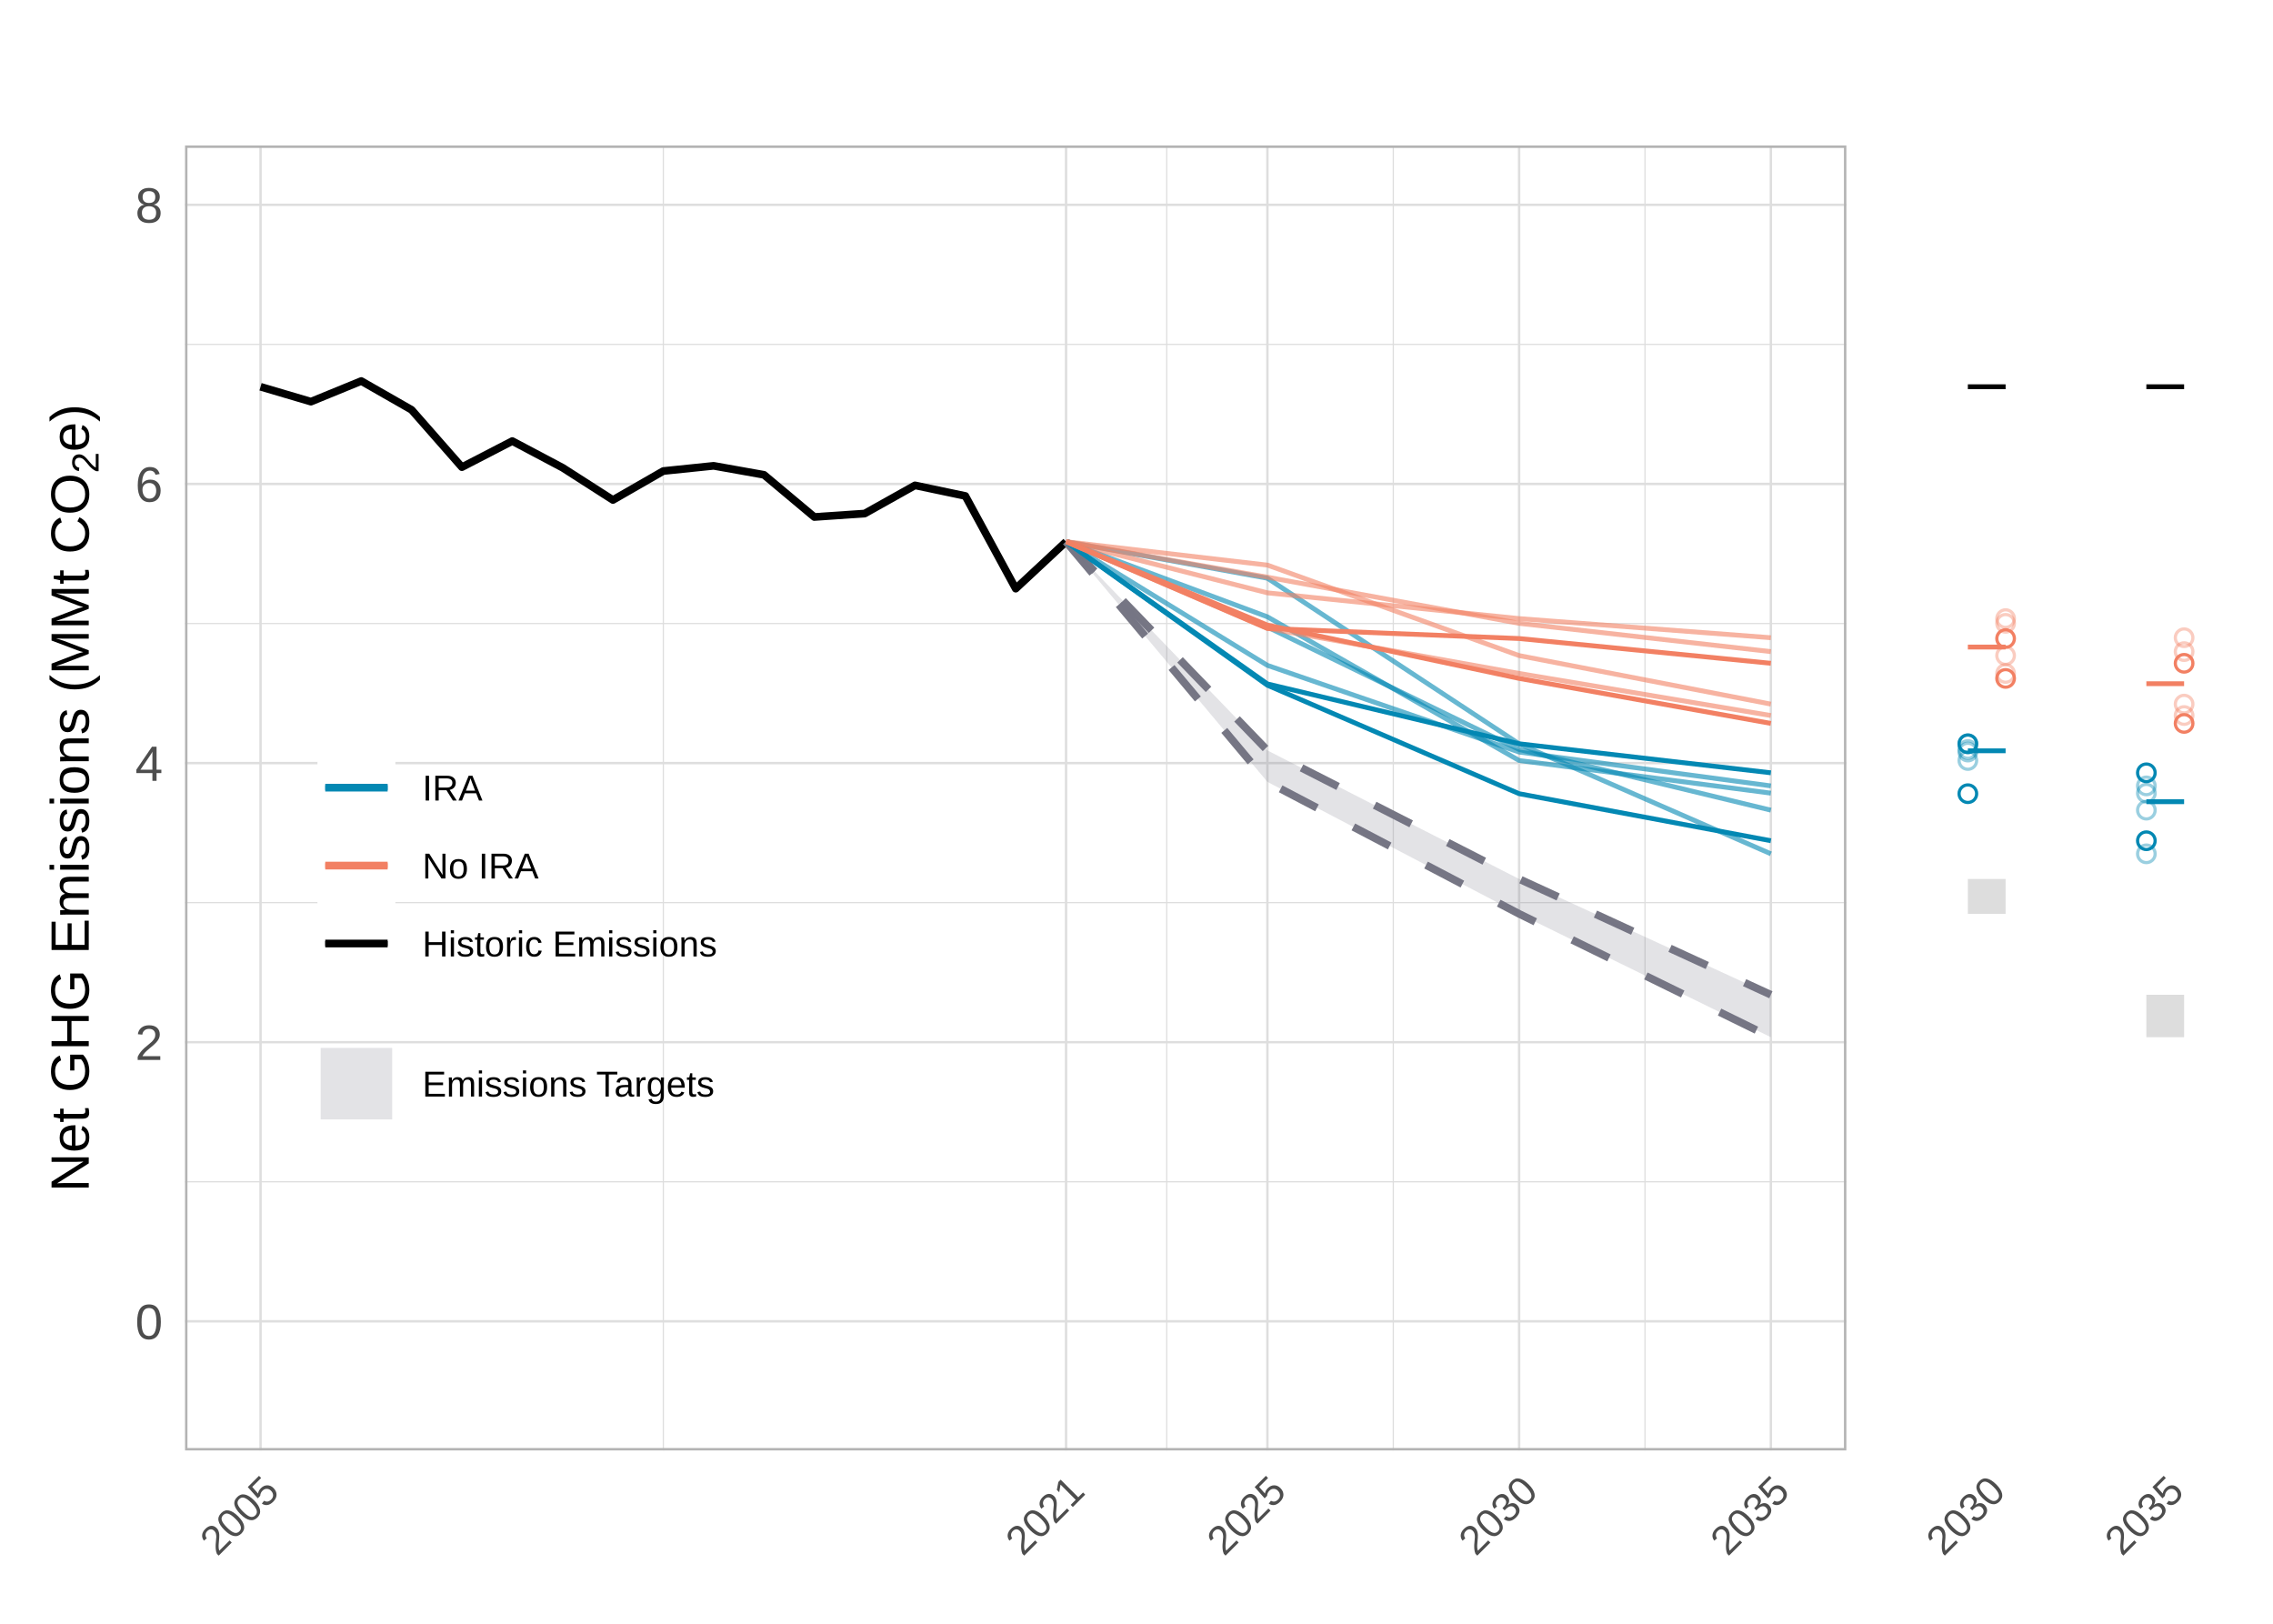
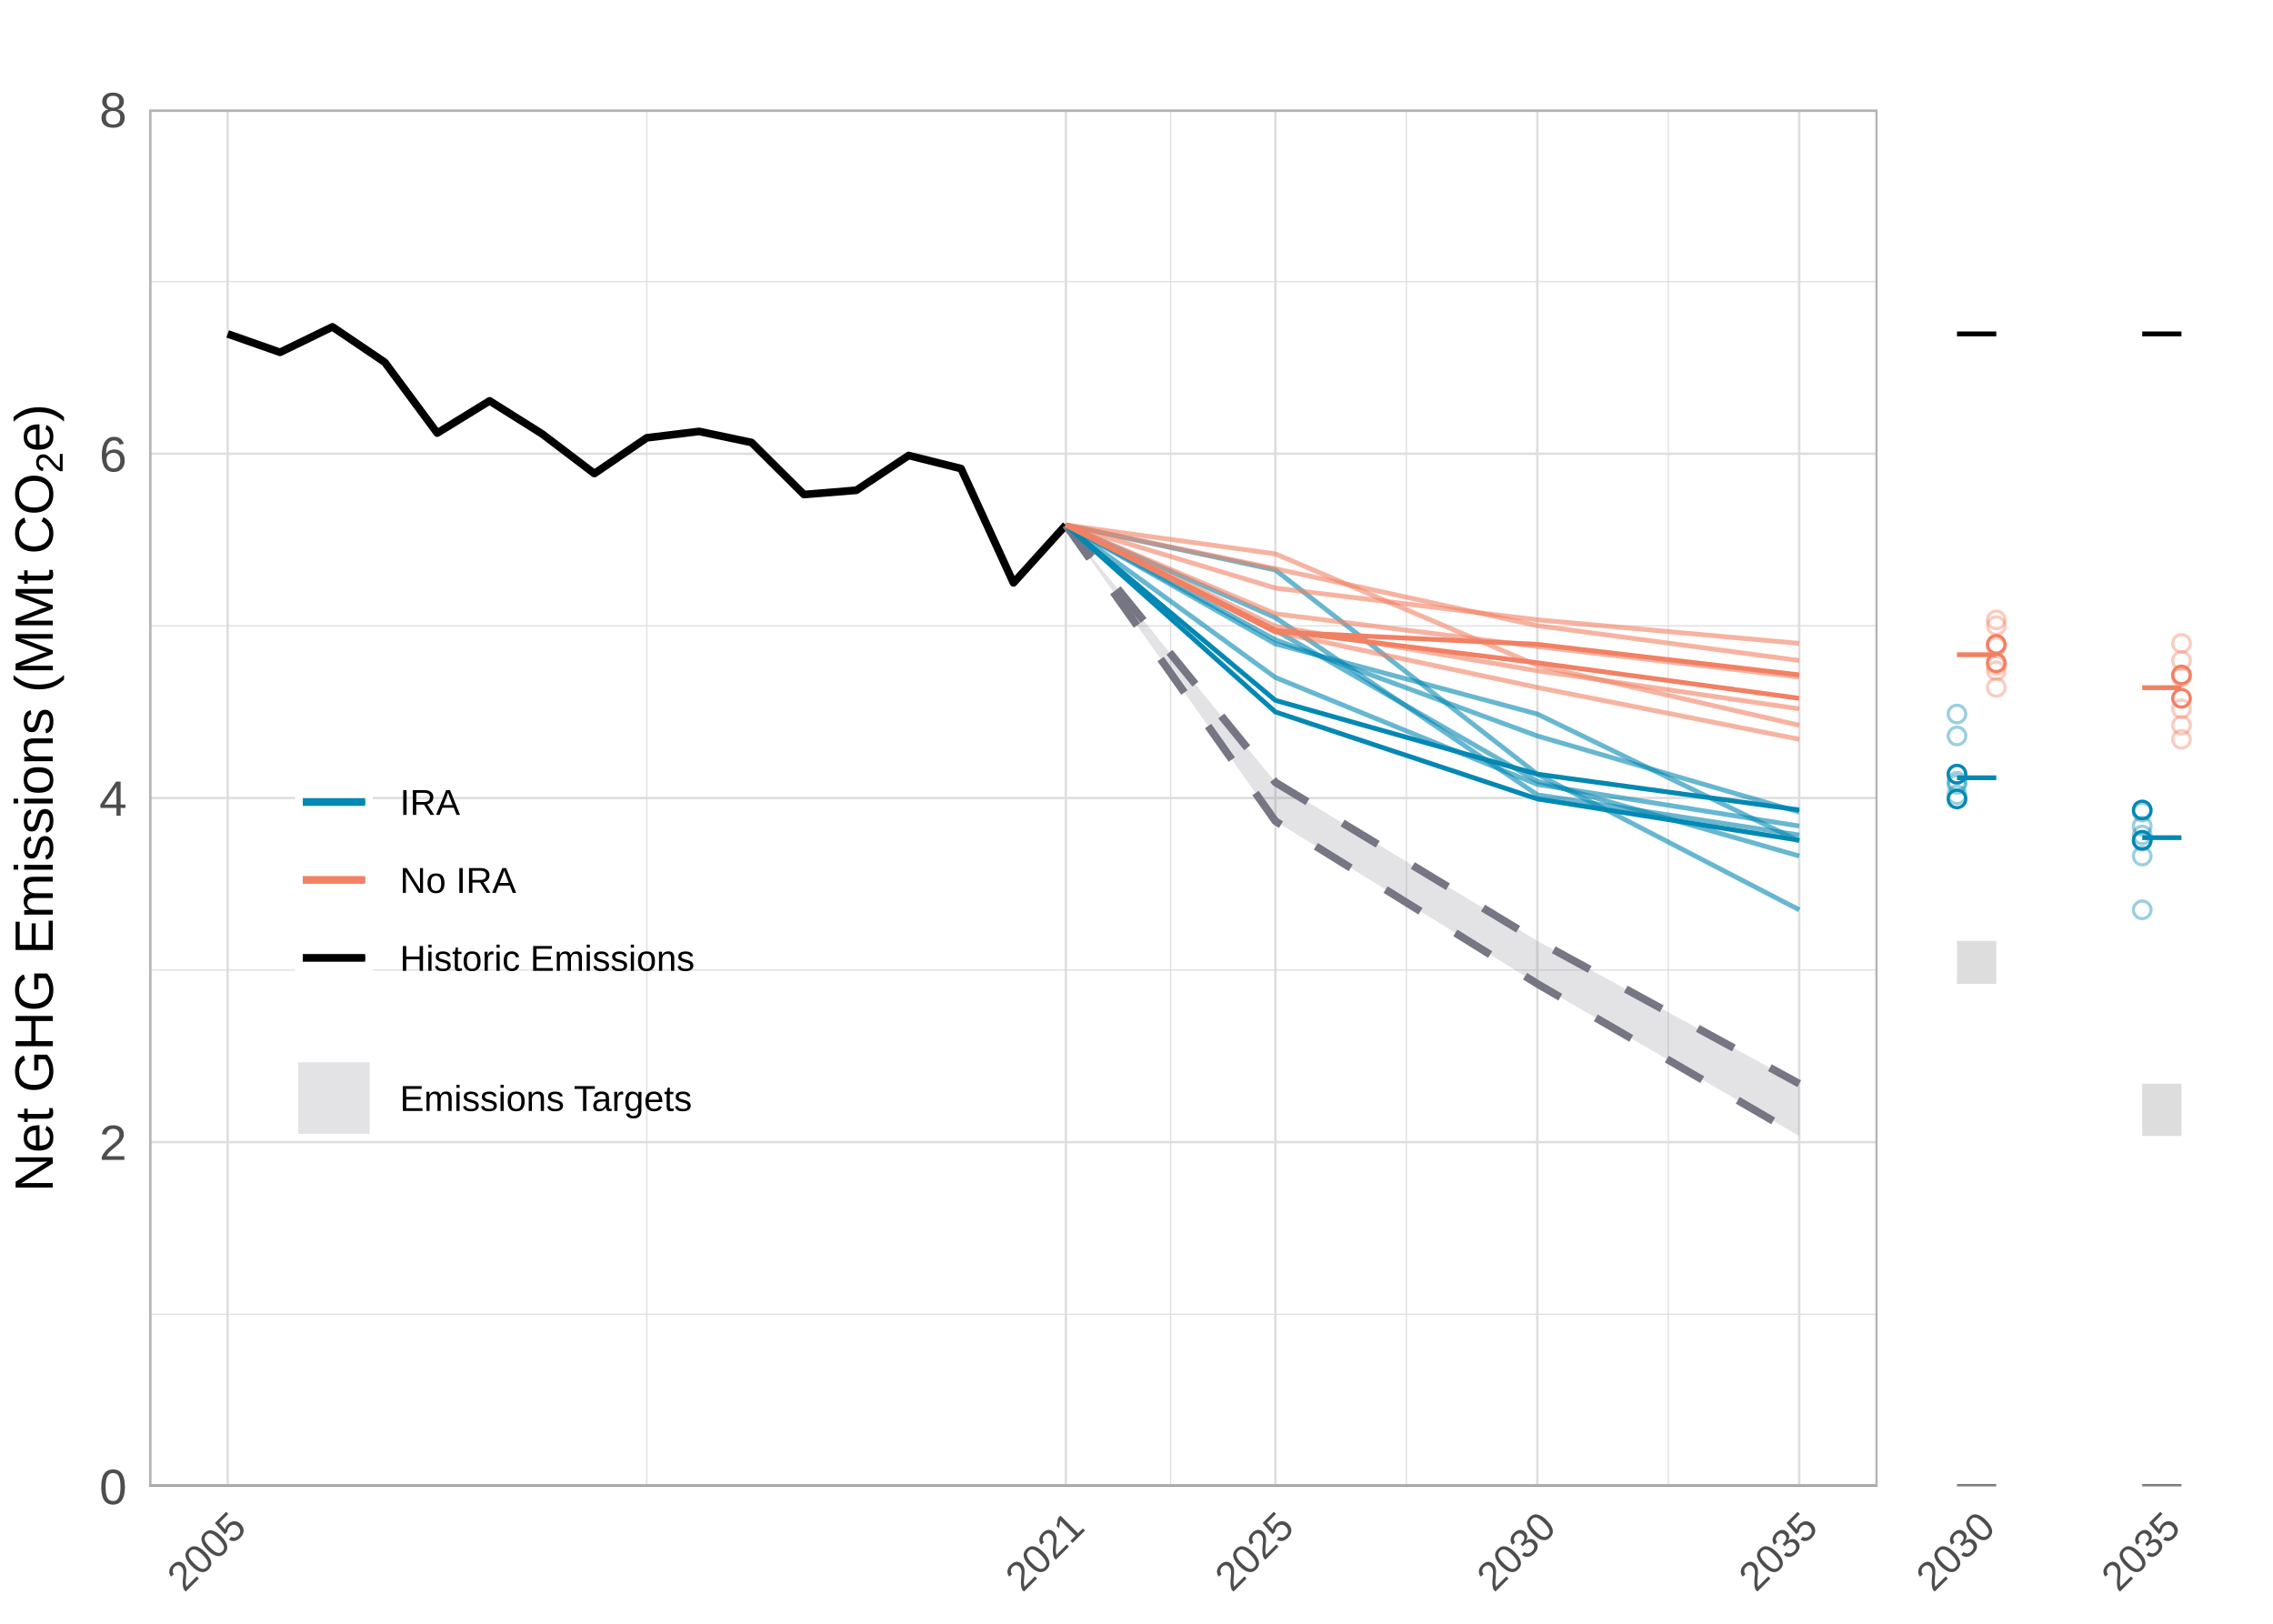
<svg xmlns="http://www.w3.org/2000/svg" class="svglite" width="504.00pt" height="360.00pt" viewBox="0 0 504.00 360.00">
  <defs>
    <style type="text/css">
    .svglite line, .svglite polyline, .svglite polygon, .svglite path, .svglite rect, .svglite circle {
      fill: none;
      stroke: #000000;
      stroke-linecap: round;
      stroke-linejoin: round;
      stroke-miterlimit: 10.00;
    }
    .svglite text {
      white-space: pre;
    }
  </style>
  </defs>
  <rect width="100%" height="100%" style="stroke: none; fill: #FFFFFF;" />
  <defs>
    <clipPath id="cpMC4wMHw1MDQuMDB8MC4wMHwzNjAuMDA=">
      <rect x="0.00" y="0.00" width="504.00" height="360.00" />
    </clipPath>
  </defs>
  <g clip-path="url(#cpMC4wMHw1MDQuMDB8MC4wMHwzNjAuMDA=)">
    <rect x="0.00" y="0.00" width="504.00" height="360.00" style="stroke-width: 1.07; stroke: #FFFFFF; fill: #FFFFFF;" />
  </g>
  <defs>
-     <clipPath id="cpNS40OHw0MTkuMzd8NS40OHwzNTQuNTI=">
-       <rect x="5.48" y="5.48" width="413.89" height="349.04" />
-     </clipPath>
-   </defs>
-   <g clip-path="url(#cpNS40OHw0MTkuMzd8NS40OHwzNTQuNTI=)">
-     <rect x="5.48" y="5.48" width="413.89" height="349.04" style="stroke-width: 1.07; stroke: #FFFFFF; fill: #FFFFFF;" />
+     <clipPath id="cpNS40OHw0MTYuMzh8NS40OHwzNTQuNTI=">
+       <rect x="5.48" y="5.48" width="410.90" height="349.04" />
+     </clipPath>
+   </defs>
+   <g clip-path="url(#cpNS40OHw0MTYuMzh8NS40OHwzNTQuNTI=)">
+     <rect x="5.48" y="5.48" width="410.90" height="349.04" style="stroke-width: 1.07; stroke: #FFFFFF; fill: #FFFFFF;" />
  </g>
  <g clip-path="url(#cpMC4wMHw1MDQuMDB8MC4wMHwzNjAuMDA=)">
</g>
  <defs>
-     <clipPath id="cpNDEuMDN8NDA5LjQwfDMyLjI2fDMyMS41Nw==">
-       <rect x="41.03" y="32.26" width="368.37" height="289.32" />
-     </clipPath>
-   </defs>
-   <g clip-path="url(#cpNDEuMDN8NDA5LjQwfDMyLjI2fDMyMS41Nw==)">
-     <rect x="41.03" y="32.26" width="368.37" height="289.32" style="stroke-width: 1.07; stroke: none; fill: #FFFFFF;" />
-     <polyline points="41.03,262.01 409.40,262.01 " style="stroke-width: 0.27; stroke: #DEDEDE; stroke-linecap: butt;" />
-     <polyline points="41.03,200.12 409.40,200.12 " style="stroke-width: 0.27; stroke: #DEDEDE; stroke-linecap: butt;" />
-     <polyline points="41.03,138.24 409.40,138.24 " style="stroke-width: 0.27; stroke: #DEDEDE; stroke-linecap: butt;" />
-     <polyline points="41.03,76.35 409.40,76.35 " style="stroke-width: 0.27; stroke: #DEDEDE; stroke-linecap: butt;" />
-     <polyline points="147.08,321.57 147.08,32.26 " style="stroke-width: 0.27; stroke: #DEDEDE; stroke-linecap: butt;" />
-     <polyline points="258.70,321.57 258.70,32.26 " style="stroke-width: 0.27; stroke: #DEDEDE; stroke-linecap: butt;" />
-     <polyline points="308.94,321.57 308.94,32.26 " style="stroke-width: 0.27; stroke: #DEDEDE; stroke-linecap: butt;" />
-     <polyline points="364.75,321.57 364.75,32.26 " style="stroke-width: 0.27; stroke: #DEDEDE; stroke-linecap: butt;" />
-     <polyline points="41.03,292.95 409.40,292.95 " style="stroke-width: 0.53; stroke: #DEDEDE; stroke-linecap: butt;" />
-     <polyline points="41.03,231.07 409.40,231.07 " style="stroke-width: 0.53; stroke: #DEDEDE; stroke-linecap: butt;" />
-     <polyline points="41.03,169.18 409.40,169.18 " style="stroke-width: 0.53; stroke: #DEDEDE; stroke-linecap: butt;" />
-     <polyline points="41.03,107.29 409.40,107.29 " style="stroke-width: 0.53; stroke: #DEDEDE; stroke-linecap: butt;" />
-     <polyline points="41.03,45.41 409.40,45.41 " style="stroke-width: 0.53; stroke: #DEDEDE; stroke-linecap: butt;" />
-     <polyline points="57.77,321.57 57.77,32.26 " style="stroke-width: 0.53; stroke: #DEDEDE; stroke-linecap: butt;" />
-     <polyline points="236.38,321.57 236.38,32.26 " style="stroke-width: 0.53; stroke: #DEDEDE; stroke-linecap: butt;" />
-     <polyline points="281.03,321.57 281.03,32.26 " style="stroke-width: 0.53; stroke: #DEDEDE; stroke-linecap: butt;" />
-     <polyline points="336.84,321.57 336.84,32.26 " style="stroke-width: 0.53; stroke: #DEDEDE; stroke-linecap: butt;" />
-     <polyline points="392.66,321.57 392.66,32.26 " style="stroke-width: 0.53; stroke: #DEDEDE; stroke-linecap: butt;" />
-     <polyline points="57.77,85.75 68.94,89.05 80.10,84.48 91.26,90.86 102.42,103.57 113.59,97.79 124.75,103.70 135.91,110.85 147.08,104.43 158.24,103.28 169.40,105.27 180.56,114.62 191.73,113.86 202.89,107.61 214.05,109.96 225.22,130.51 236.38,120.10 " style="stroke-width: 1.71; stroke-linecap: butt;" />
-     <polyline points="236.38,120.10 281.03,173.35 336.84,202.61 392.66,229.96 " style="stroke-width: 1.71; stroke: #767684; stroke-dasharray: 9.10,9.10; stroke-linecap: butt;" />
-     <polyline points="236.38,120.10 281.03,166.38 336.84,194.88 392.66,220.55 " style="stroke-width: 1.71; stroke: #767684; stroke-dasharray: 9.10,9.10; stroke-linecap: butt;" />
-     <polygon points="236.38,120.10 281.03,166.38 336.84,194.88 392.66,220.55 392.66,229.96 336.84,202.61 281.03,173.35 236.38,120.10 " style="stroke-width: 0.00; stroke: none; stroke-linecap: butt; fill: #767684; fill-opacity: 0.20;" />
-     <polyline points="236.38,120.10 281.03,166.38 336.84,194.88 392.66,220.55 " style="stroke-width: 1.07; stroke: none; stroke-linecap: butt;" />
-     <polyline points="392.66,229.96 336.84,202.61 281.03,173.35 236.38,120.10 " style="stroke-width: 1.07; stroke: none; stroke-linecap: butt;" />
-     <polyline points="236.38,120.10 281.03,139.03 336.84,166.17 392.66,179.62 " style="stroke-width: 1.07; stroke: #0388B3; stroke-opacity: 0.60; stroke-linecap: butt;" />
-     <polyline points="236.38,120.10 281.03,147.52 336.84,166.74 392.66,174.24 " style="stroke-width: 1.07; stroke: #0388B3; stroke-opacity: 0.60; stroke-linecap: butt;" />
-     <polyline points="236.38,120.10 281.03,151.63 336.84,164.90 392.66,171.34 " style="stroke-width: 1.07; stroke: #0388B3; stroke-linecap: butt;" />
-     <polyline points="236.38,120.10 281.03,136.76 336.84,168.61 392.66,175.85 " style="stroke-width: 1.07; stroke: #0388B3; stroke-opacity: 0.60; stroke-linecap: butt;" />
-     <polyline points="236.38,120.10 281.03,128.20 336.84,164.92 392.66,189.30 " style="stroke-width: 1.07; stroke: #0388B3; stroke-opacity: 0.60; stroke-linecap: butt;" />
-     <polyline points="236.38,120.10 281.03,151.93 336.84,175.97 392.66,186.40 " style="stroke-width: 1.07; stroke: #0388B3; stroke-linecap: butt;" />
-     <polyline points="236.38,120.10 281.03,127.97 336.84,138.20 392.66,144.47 " style="stroke-width: 1.07; stroke: #F28063; stroke-opacity: 0.60; stroke-linecap: butt;" />
-     <polyline points="236.38,120.10 281.03,131.44 336.84,137.15 392.66,141.39 " style="stroke-width: 1.07; stroke: #F28063; stroke-opacity: 0.60; stroke-linecap: butt;" />
-     <polyline points="236.38,120.10 281.03,139.33 336.84,141.57 392.66,147.06 " style="stroke-width: 1.07; stroke: #F28063; stroke-linecap: butt;" />
-     <polyline points="236.38,120.10 281.03,139.31 336.84,149.31 392.66,158.64 " style="stroke-width: 1.07; stroke: #F28063; stroke-opacity: 0.60; stroke-linecap: butt;" />
-     <polyline points="236.38,120.10 281.03,125.29 336.84,145.35 392.66,156.11 " style="stroke-width: 1.07; stroke: #F28063; stroke-opacity: 0.60; stroke-linecap: butt;" />
-     <polyline points="236.38,120.10 281.03,138.59 336.84,150.41 392.66,160.39 " style="stroke-width: 1.07; stroke: #F28063; stroke-linecap: butt;" />
-     <rect x="41.03" y="32.26" width="368.37" height="289.32" style="stroke-width: 1.07; stroke: #B3B3B3;" />
-   </g>
-   <g clip-path="url(#cpMC4wMHw1MDQuMDB8MC4wMHwzNjAuMDA=)">
-     <text x="36.10" y="296.89" text-anchor="end" style="font-size: 11.00px;fill: #4D4D4D; font-family: &quot;Arial&quot;;" textLength="6.12px" lengthAdjust="spacingAndGlyphs">0</text>
-     <text x="36.10" y="235.00" text-anchor="end" style="font-size: 11.00px;fill: #4D4D4D; font-family: &quot;Arial&quot;;" textLength="6.12px" lengthAdjust="spacingAndGlyphs">2</text>
-     <text x="36.10" y="173.12" text-anchor="end" style="font-size: 11.00px;fill: #4D4D4D; font-family: &quot;Arial&quot;;" textLength="6.12px" lengthAdjust="spacingAndGlyphs">4</text>
-     <text x="36.10" y="111.23" text-anchor="end" style="font-size: 11.00px;fill: #4D4D4D; font-family: &quot;Arial&quot;;" textLength="6.12px" lengthAdjust="spacingAndGlyphs">6</text>
-     <text x="36.10" y="49.35" text-anchor="end" style="font-size: 11.00px;fill: #4D4D4D; font-family: &quot;Arial&quot;;" textLength="6.12px" lengthAdjust="spacingAndGlyphs">8</text>
-     <text transform="translate(62.33,331.06) rotate(-45)" text-anchor="end" style="font-size: 9.00px;fill: #4D4D4D; font-family: &quot;Arial&quot;;" textLength="20.02px" lengthAdjust="spacingAndGlyphs">2005</text>
-     <text transform="translate(240.94,331.06) rotate(-45)" text-anchor="end" style="font-size: 9.00px;fill: #4D4D4D; font-family: &quot;Arial&quot;;" textLength="20.02px" lengthAdjust="spacingAndGlyphs">2021</text>
-     <text transform="translate(285.59,331.06) rotate(-45)" text-anchor="end" style="font-size: 9.00px;fill: #4D4D4D; font-family: &quot;Arial&quot;;" textLength="20.02px" lengthAdjust="spacingAndGlyphs">2025</text>
-     <text transform="translate(341.40,331.06) rotate(-45)" text-anchor="end" style="font-size: 9.00px;fill: #4D4D4D; font-family: &quot;Arial&quot;;" textLength="20.02px" lengthAdjust="spacingAndGlyphs">2030</text>
-     <text transform="translate(397.22,331.06) rotate(-45)" text-anchor="end" style="font-size: 9.00px;fill: #4D4D4D; font-family: &quot;Arial&quot;;" textLength="20.02px" lengthAdjust="spacingAndGlyphs">2035</text>
-     <text transform="translate(19.68,264.28) rotate(-90)" style="font-size: 12.00px; font-family: &quot;Arial&quot;;" textLength="141.39px" lengthAdjust="spacingAndGlyphs">Net GHG Emissions (MMt </text>
-     <text transform="translate(19.68,122.89) rotate(-90)" style="font-size: 12.00px; font-family: &quot;Arial&quot;;" textLength="8.67px" lengthAdjust="spacingAndGlyphs">C</text>
-     <text transform="translate(19.68,114.23) rotate(-90)" style="font-size: 12.00px; font-family: &quot;Arial&quot;;" textLength="9.34px" lengthAdjust="spacingAndGlyphs">O</text>
-     <text transform="translate(21.86,104.89) rotate(-90)" style="font-size: 8.40px; font-family: &quot;Arial&quot;;" textLength="4.67px" lengthAdjust="spacingAndGlyphs">2</text>
-     <text transform="translate(19.68,100.22) rotate(-90)" style="font-size: 12.00px; font-family: &quot;Arial&quot;;" textLength="10.67px" lengthAdjust="spacingAndGlyphs">e)</text>
-     <rect x="70.39" y="165.99" width="17.28" height="17.28" style="stroke-width: 1.07; stroke: none; fill: #FFFFFF;" />
-     <line x1="72.12" y1="174.63" x2="85.95" y2="174.63" style="stroke-width: 1.71; stroke: #0388B3; stroke-linecap: butt;" />
-     <line x1="72.12" y1="174.63" x2="85.95" y2="174.63" style="stroke-width: 1.07; stroke: #0388B3; stroke-linecap: butt;" />
-     <rect x="70.39" y="183.27" width="17.28" height="17.28" style="stroke-width: 1.07; stroke: none; fill: #FFFFFF;" />
-     <line x1="72.12" y1="191.91" x2="85.95" y2="191.91" style="stroke-width: 1.71; stroke: #F28063; stroke-linecap: butt;" />
-     <line x1="72.12" y1="191.91" x2="85.95" y2="191.91" style="stroke-width: 1.07; stroke: #F28063; stroke-linecap: butt;" />
-     <rect x="70.39" y="200.55" width="17.28" height="17.28" style="stroke-width: 1.07; stroke: none; fill: #FFFFFF;" />
-     <line x1="72.12" y1="209.19" x2="85.95" y2="209.19" style="stroke-width: 1.71; stroke-linecap: butt;" />
-     <line x1="72.12" y1="209.19" x2="85.95" y2="209.19" style="stroke-width: 1.07; stroke-linecap: butt;" />
-     <text x="93.65" y="177.49" style="font-size: 8.00px; font-family: &quot;Arial&quot;;" textLength="13.33px" lengthAdjust="spacingAndGlyphs">IRA</text>
-     <text x="93.65" y="194.77" style="font-size: 8.00px; font-family: &quot;Arial&quot;;" textLength="25.78px" lengthAdjust="spacingAndGlyphs">No IRA</text>
-     <text x="93.65" y="212.05" style="font-size: 8.00px; font-family: &quot;Arial&quot;;" textLength="65.36px" lengthAdjust="spacingAndGlyphs">Historic Emissions</text>
-     <rect x="70.39" y="231.62" width="17.28" height="17.28" style="stroke-width: 1.07; stroke: none; fill: #FFFFFF;" />
-     <rect x="71.10" y="232.33" width="15.86" height="15.86" style="stroke-width: 1.07; stroke: none; stroke-linecap: butt; stroke-linejoin: miter; fill: #767684; fill-opacity: 0.20;" />
-     <text x="93.65" y="243.12" style="font-size: 8.00px; font-family: &quot;Arial&quot;;" textLength="64.79px" lengthAdjust="spacingAndGlyphs">Emissions Targets</text>
-   </g>
-   <defs>
-     <clipPath id="cpNDE5LjM3fDQ1OC45NHw1LjQ4fDM1NC41Mg==">
-       <rect x="419.37" y="5.48" width="39.58" height="349.04" />
-     </clipPath>
-   </defs>
-   <g clip-path="url(#cpNDE5LjM3fDQ1OC45NHw1LjQ4fDM1NC41Mg==)">
-     <rect x="419.37" y="5.48" width="39.58" height="349.04" style="stroke-width: 1.07; stroke: #FFFFFF; fill: #FFFFFF;" />
+     <clipPath id="cpMzMuMDZ8NDE2LjM4fDI0LjI5fDMyOS41NQ==">
+       <rect x="33.06" y="24.29" width="383.32" height="305.26" />
+     </clipPath>
+   </defs>
+   <g clip-path="url(#cpMzMuMDZ8NDE2LjM4fDI0LjI5fDMyOS41NQ==)">
+     <rect x="33.06" y="24.29" width="383.32" height="305.26" style="stroke-width: 1.07; stroke: none; fill: #FFFFFF;" />
+     <polyline points="33.06,291.39 416.38,291.39 " style="stroke-width: 0.27; stroke: #DEDEDE; stroke-linecap: butt;" />
+     <polyline points="33.06,215.07 416.38,215.07 " style="stroke-width: 0.27; stroke: #DEDEDE; stroke-linecap: butt;" />
+     <polyline points="33.06,138.76 416.38,138.76 " style="stroke-width: 0.27; stroke: #DEDEDE; stroke-linecap: butt;" />
+     <polyline points="33.06,62.44 416.38,62.44 " style="stroke-width: 0.27; stroke: #DEDEDE; stroke-linecap: butt;" />
+     <polyline points="143.41,329.55 143.41,24.29 " style="stroke-width: 0.27; stroke: #DEDEDE; stroke-linecap: butt;" />
+     <polyline points="259.57,329.55 259.57,24.29 " style="stroke-width: 0.27; stroke: #DEDEDE; stroke-linecap: butt;" />
+     <polyline points="311.84,329.55 311.84,24.29 " style="stroke-width: 0.27; stroke: #DEDEDE; stroke-linecap: butt;" />
+     <polyline points="369.91,329.55 369.91,24.29 " style="stroke-width: 0.27; stroke: #DEDEDE; stroke-linecap: butt;" />
+     <polyline points="33.06,329.55 416.38,329.55 " style="stroke-width: 0.53; stroke: #DEDEDE; stroke-linecap: butt;" />
+     <polyline points="33.06,253.23 416.38,253.23 " style="stroke-width: 0.53; stroke: #DEDEDE; stroke-linecap: butt;" />
+     <polyline points="33.06,176.92 416.38,176.92 " style="stroke-width: 0.53; stroke: #DEDEDE; stroke-linecap: butt;" />
+     <polyline points="33.06,100.60 416.38,100.60 " style="stroke-width: 0.53; stroke: #DEDEDE; stroke-linecap: butt;" />
+     <polyline points="33.06,24.29 416.38,24.29 " style="stroke-width: 0.53; stroke: #DEDEDE; stroke-linecap: butt;" />
+     <polyline points="50.48,329.55 50.48,24.29 " style="stroke-width: 0.53; stroke: #DEDEDE; stroke-linecap: butt;" />
+     <polyline points="236.33,329.55 236.33,24.29 " style="stroke-width: 0.53; stroke: #DEDEDE; stroke-linecap: butt;" />
+     <polyline points="282.80,329.55 282.80,24.29 " style="stroke-width: 0.53; stroke: #DEDEDE; stroke-linecap: butt;" />
+     <polyline points="340.88,329.55 340.88,24.29 " style="stroke-width: 0.53; stroke: #DEDEDE; stroke-linecap: butt;" />
+     <polyline points="398.95,329.55 398.95,24.29 " style="stroke-width: 0.53; stroke: #DEDEDE; stroke-linecap: butt;" />
+     <polyline points="50.48,74.03 62.10,78.11 73.71,72.47 85.33,80.33 96.95,96.01 108.56,88.88 120.18,96.18 131.79,104.99 143.41,97.07 155.02,95.65 166.64,98.10 178.26,109.64 189.87,108.70 201.49,100.99 213.10,103.89 224.72,129.23 236.33,116.40 " style="stroke-width: 1.71; stroke-linecap: butt;" />
+     <polyline points="236.33,116.40 282.80,182.06 340.88,218.13 398.95,251.87 " style="stroke-width: 1.71; stroke: #767684; stroke-dasharray: 9.10,9.10; stroke-linecap: butt;" />
+     <polyline points="236.33,116.40 282.80,173.46 340.88,208.60 398.95,240.27 " style="stroke-width: 1.71; stroke: #767684; stroke-dasharray: 9.10,9.10; stroke-linecap: butt;" />
+     <polygon points="236.33,116.40 282.80,173.46 340.88,208.60 398.95,240.27 398.95,251.87 340.88,218.13 282.80,182.06 236.33,116.40 " style="stroke-width: 0.00; stroke: none; stroke-linecap: butt; fill: #767684; fill-opacity: 0.20;" />
+     <polyline points="236.33,116.40 282.80,173.46 340.88,208.60 398.95,240.27 " style="stroke-width: 1.07; stroke: none; stroke-linecap: butt;" />
+     <polyline points="398.95,251.87 340.88,218.13 282.80,182.06 236.33,116.40 " style="stroke-width: 1.07; stroke: none; stroke-linecap: butt;" />
+     <polyline points="236.33,116.40 282.80,139.74 340.88,173.21 398.95,189.79 " style="stroke-width: 1.07; stroke: #0388B3; stroke-opacity: 0.60; stroke-linecap: butt;" />
+     <polyline points="236.33,116.40 282.80,150.21 340.88,173.91 398.95,183.15 " style="stroke-width: 1.07; stroke: #0388B3; stroke-opacity: 0.60; stroke-linecap: butt;" />
+     <polyline points="236.33,116.40 282.80,155.28 340.88,171.64 398.95,179.58 " style="stroke-width: 1.07; stroke: #0388B3; stroke-linecap: butt;" />
+     <polyline points="236.33,116.40 282.80,136.94 340.88,176.22 398.95,185.14 " style="stroke-width: 1.07; stroke: #0388B3; stroke-opacity: 0.60; stroke-linecap: butt;" />
+     <polyline points="236.33,116.40 282.80,141.85 340.88,163.17 398.95,180.04 " style="stroke-width: 1.07; stroke: #0388B3; stroke-opacity: 0.60; stroke-linecap: butt;" />
+     <polyline points="236.33,116.40 282.80,142.76 340.88,158.31 398.95,186.49 " style="stroke-width: 1.07; stroke: #0388B3; stroke-opacity: 0.60; stroke-linecap: butt;" />
+     <polyline points="236.33,116.40 282.80,126.38 340.88,171.66 398.95,201.72 " style="stroke-width: 1.07; stroke: #0388B3; stroke-opacity: 0.60; stroke-linecap: butt;" />
+     <polyline points="236.33,116.40 282.80,157.85 340.88,177.13 398.95,186.29 " style="stroke-width: 1.07; stroke: #0388B3; stroke-linecap: butt;" />
+     <polyline points="236.33,116.40 282.80,126.09 340.88,138.72 398.95,146.45 " style="stroke-width: 1.07; stroke: #F28063; stroke-opacity: 0.60; stroke-linecap: butt;" />
+     <polyline points="236.33,116.40 282.80,130.38 340.88,137.42 398.95,142.65 " style="stroke-width: 1.07; stroke: #F28063; stroke-opacity: 0.60; stroke-linecap: butt;" />
+     <polyline points="236.33,116.40 282.80,140.10 340.88,142.86 398.95,149.64 " style="stroke-width: 1.07; stroke: #F28063; stroke-linecap: butt;" />
+     <polyline points="236.33,116.40 282.80,140.08 340.88,152.41 398.95,163.91 " style="stroke-width: 1.07; stroke: #F28063; stroke-opacity: 0.60; stroke-linecap: butt;" />
+     <polyline points="236.33,116.40 282.80,136.09 340.88,143.35 398.95,150.10 " style="stroke-width: 1.07; stroke: #F28063; stroke-opacity: 0.60; stroke-linecap: butt;" />
+     <polyline points="236.33,116.40 282.80,138.85 340.88,148.72 398.95,157.16 " style="stroke-width: 1.07; stroke: #F28063; stroke-opacity: 0.60; stroke-linecap: butt;" />
+     <polyline points="236.33,116.40 282.80,122.80 340.88,147.53 398.95,160.80 " style="stroke-width: 1.07; stroke: #F28063; stroke-opacity: 0.60; stroke-linecap: butt;" />
+     <polyline points="236.33,116.40 282.80,139.74 340.88,146.95 398.95,154.82 " style="stroke-width: 1.07; stroke: #F28063; stroke-linecap: butt;" />
+     <line x1="33.06" y1="329.55" x2="416.38" y2="329.55" style="stroke-width: 1.07; stroke-linecap: butt;" />
+     <rect x="33.06" y="24.29" width="383.32" height="305.26" style="stroke-width: 1.07; stroke: #B3B3B3;" />
+   </g>
+   <g clip-path="url(#cpMC4wMHw1MDQuMDB8MC4wMHwzNjAuMDA=)">
+     <text x="28.13" y="333.48" text-anchor="end" style="font-size: 11.00px;fill: #4D4D4D; font-family: &quot;Arial&quot;;" textLength="6.12px" lengthAdjust="spacingAndGlyphs">0</text>
+     <text x="28.13" y="257.17" text-anchor="end" style="font-size: 11.00px;fill: #4D4D4D; font-family: &quot;Arial&quot;;" textLength="6.12px" lengthAdjust="spacingAndGlyphs">2</text>
+     <text x="28.13" y="180.85" text-anchor="end" style="font-size: 11.00px;fill: #4D4D4D; font-family: &quot;Arial&quot;;" textLength="6.12px" lengthAdjust="spacingAndGlyphs">4</text>
+     <text x="28.13" y="104.54" text-anchor="end" style="font-size: 11.00px;fill: #4D4D4D; font-family: &quot;Arial&quot;;" textLength="6.12px" lengthAdjust="spacingAndGlyphs">6</text>
+     <text x="28.13" y="28.22" text-anchor="end" style="font-size: 11.00px;fill: #4D4D4D; font-family: &quot;Arial&quot;;" textLength="6.12px" lengthAdjust="spacingAndGlyphs">8</text>
+     <text transform="translate(55.04,339.03) rotate(-45)" text-anchor="end" style="font-size: 9.00px;fill: #4D4D4D; font-family: &quot;Arial&quot;;" textLength="20.02px" lengthAdjust="spacingAndGlyphs">2005</text>
+     <text transform="translate(240.89,339.03) rotate(-45)" text-anchor="end" style="font-size: 9.00px;fill: #4D4D4D; font-family: &quot;Arial&quot;;" textLength="20.02px" lengthAdjust="spacingAndGlyphs">2021</text>
+     <text transform="translate(287.35,339.03) rotate(-45)" text-anchor="end" style="font-size: 9.00px;fill: #4D4D4D; font-family: &quot;Arial&quot;;" textLength="20.02px" lengthAdjust="spacingAndGlyphs">2025</text>
+     <text transform="translate(345.43,339.03) rotate(-45)" text-anchor="end" style="font-size: 9.00px;fill: #4D4D4D; font-family: &quot;Arial&quot;;" textLength="20.02px" lengthAdjust="spacingAndGlyphs">2030</text>
+     <text transform="translate(403.51,339.03) rotate(-45)" text-anchor="end" style="font-size: 9.00px;fill: #4D4D4D; font-family: &quot;Arial&quot;;" textLength="20.02px" lengthAdjust="spacingAndGlyphs">2035</text>
+     <text transform="translate(11.71,264.28) rotate(-90)" style="font-size: 12.00px; font-family: &quot;Arial&quot;;" textLength="141.39px" lengthAdjust="spacingAndGlyphs">Net GHG Emissions (MMt </text>
+     <text transform="translate(11.71,122.89) rotate(-90)" style="font-size: 12.00px; font-family: &quot;Arial&quot;;" textLength="8.67px" lengthAdjust="spacingAndGlyphs">C</text>
+     <text transform="translate(11.71,114.23) rotate(-90)" style="font-size: 12.00px; font-family: &quot;Arial&quot;;" textLength="9.34px" lengthAdjust="spacingAndGlyphs">O</text>
+     <text transform="translate(13.89,104.89) rotate(-90)" style="font-size: 8.40px; font-family: &quot;Arial&quot;;" textLength="4.67px" lengthAdjust="spacingAndGlyphs">2</text>
+     <text transform="translate(11.71,100.22) rotate(-90)" style="font-size: 12.00px; font-family: &quot;Arial&quot;;" textLength="10.67px" lengthAdjust="spacingAndGlyphs">e)</text>
+     <rect x="65.41" y="169.17" width="17.28" height="17.28" style="stroke-width: 1.07; stroke: none; fill: #FFFFFF;" />
+     <line x1="67.14" y1="177.81" x2="80.96" y2="177.81" style="stroke-width: 1.71; stroke: #0388B3; stroke-linecap: butt;" />
+     <line x1="67.14" y1="177.81" x2="80.96" y2="177.81" style="stroke-width: 1.07; stroke: #0388B3; stroke-linecap: butt;" />
+     <rect x="65.41" y="186.45" width="17.28" height="17.28" style="stroke-width: 1.07; stroke: none; fill: #FFFFFF;" />
+     <line x1="67.14" y1="195.09" x2="80.96" y2="195.09" style="stroke-width: 1.71; stroke: #F28063; stroke-linecap: butt;" />
+     <line x1="67.14" y1="195.09" x2="80.96" y2="195.09" style="stroke-width: 1.07; stroke: #F28063; stroke-linecap: butt;" />
+     <rect x="65.41" y="203.73" width="17.28" height="17.28" style="stroke-width: 1.07; stroke: none; fill: #FFFFFF;" />
+     <line x1="67.14" y1="212.37" x2="80.96" y2="212.37" style="stroke-width: 1.71; stroke-linecap: butt;" />
+     <line x1="67.14" y1="212.37" x2="80.96" y2="212.37" style="stroke-width: 1.07; stroke-linecap: butt;" />
+     <text x="88.67" y="180.68" style="font-size: 8.00px; font-family: &quot;Arial&quot;;" textLength="13.33px" lengthAdjust="spacingAndGlyphs">IRA</text>
+     <text x="88.67" y="197.96" style="font-size: 8.00px; font-family: &quot;Arial&quot;;" textLength="25.78px" lengthAdjust="spacingAndGlyphs">No IRA</text>
+     <text x="88.67" y="215.24" style="font-size: 8.00px; font-family: &quot;Arial&quot;;" textLength="65.36px" lengthAdjust="spacingAndGlyphs">Historic Emissions</text>
+     <rect x="65.41" y="234.81" width="17.28" height="17.28" style="stroke-width: 1.07; stroke: none; fill: #FFFFFF;" />
+     <rect x="66.12" y="235.52" width="15.86" height="15.86" style="stroke-width: 1.07; stroke: none; stroke-linecap: butt; stroke-linejoin: miter; fill: #767684; fill-opacity: 0.20;" />
+     <text x="88.67" y="246.31" style="font-size: 8.00px; font-family: &quot;Arial&quot;;" textLength="64.79px" lengthAdjust="spacingAndGlyphs">Emissions Targets</text>
+   </g>
+   <defs>
+     <clipPath id="cpNDE2LjM4fDQ1Ny40NXw1LjQ4fDM1NC41Mg==">
+       <rect x="416.38" y="5.48" width="41.07" height="349.04" />
+     </clipPath>
+   </defs>
+   <g clip-path="url(#cpNDE2LjM4fDQ1Ny40NXw1LjQ4fDM1NC41Mg==)">
+     <rect x="416.38" y="5.48" width="41.07" height="349.04" style="stroke-width: 1.07; stroke: #FFFFFF; fill: #FFFFFF;" />
  </g>
  <g clip-path="url(#cpMC4wMHw1MDQuMDB8MC4wMHwzNjAuMDA=)">
</g>
  <defs>
-     <clipPath id="cpNDIyLjExfDQ1OC45NHwzMi4yNnwzMjEuNTc=">
-       <rect x="422.11" y="32.26" width="36.84" height="289.32" />
-     </clipPath>
-   </defs>
-   <g clip-path="url(#cpNDIyLjExfDQ1OC45NHwzMi4yNnwzMjEuNTc=)">
-     <rect x="422.11" y="32.26" width="36.84" height="289.32" style="stroke-width: 1.07; stroke: none; fill: #FFFFFF;" />
-     <circle cx="436.34" cy="166.17" r="1.95" style="stroke-width: 0.71; stroke: #0388B3; stroke-opacity: 0.40;" />
-     <circle cx="444.71" cy="138.20" r="1.95" style="stroke-width: 0.71; stroke: #F28063; stroke-opacity: 0.40;" />
-     <circle cx="436.34" cy="166.74" r="1.95" style="stroke-width: 0.71; stroke: #0388B3; stroke-opacity: 0.40;" />
-     <circle cx="444.71" cy="137.15" r="1.95" style="stroke-width: 0.71; stroke: #F28063; stroke-opacity: 0.40;" />
-     <circle cx="436.34" cy="164.90" r="1.95" style="stroke-width: 0.71; stroke: #0388B3;" />
-     <circle cx="444.71" cy="141.57" r="1.95" style="stroke-width: 0.71; stroke: #F28063;" />
-     <circle cx="436.34" cy="168.61" r="1.95" style="stroke-width: 0.71; stroke: #0388B3; stroke-opacity: 0.40;" />
-     <circle cx="444.71" cy="149.31" r="1.95" style="stroke-width: 0.71; stroke: #F28063; stroke-opacity: 0.40;" />
-     <circle cx="436.34" cy="164.92" r="1.95" style="stroke-width: 0.71; stroke: #0388B3; stroke-opacity: 0.40;" />
-     <circle cx="444.71" cy="145.35" r="1.95" style="stroke-width: 0.71; stroke: #F28063; stroke-opacity: 0.40;" />
-     <circle cx="436.34" cy="175.97" r="1.95" style="stroke-width: 0.71; stroke: #0388B3;" />
-     <circle cx="444.71" cy="150.41" r="1.95" style="stroke-width: 0.71; stroke: #F28063;" />
-     <line x1="436.34" y1="166.46" x2="444.71" y2="166.46" style="stroke-width: 1.07; stroke: #0388B3; stroke-linecap: butt;" />
-     <line x1="436.34" y1="143.46" x2="444.71" y2="143.46" style="stroke-width: 1.07; stroke: #F28063; stroke-linecap: butt;" />
-     <line x1="436.34" y1="85.75" x2="444.71" y2="85.75" style="stroke-width: 1.07; stroke-linecap: butt;" />
-     <rect x="436.34" y="194.88" width="8.37" height="7.73" style="stroke-width: 1.07; stroke: none; stroke-linecap: butt; stroke-linejoin: miter; fill: #595959; fill-opacity: 0.20;" />
-   </g>
-   <g clip-path="url(#cpMC4wMHw1MDQuMDB8MC4wMHwzNjAuMDA=)">
-     <text transform="translate(445.08,331.06) rotate(-45)" text-anchor="end" style="font-size: 9.00px;fill: #4D4D4D; font-family: &quot;Arial&quot;;" textLength="20.02px" lengthAdjust="spacingAndGlyphs">2030</text>
-   </g>
-   <defs>
-     <clipPath id="cpNDU4Ljk0fDQ5OC41Mnw1LjQ4fDM1NC41Mg==">
-       <rect x="458.94" y="5.48" width="39.58" height="349.04" />
-     </clipPath>
-   </defs>
-   <g clip-path="url(#cpNDU4Ljk0fDQ5OC41Mnw1LjQ4fDM1NC41Mg==)">
-     <rect x="458.94" y="5.48" width="39.58" height="349.04" style="stroke-width: 1.07; stroke: #FFFFFF; fill: #FFFFFF;" />
+     <clipPath id="cpNDE5LjEyfDQ1Ny40NXwyNC4yOXwzMjkuNTU=">
+       <rect x="419.12" y="24.29" width="38.33" height="305.26" />
+     </clipPath>
+   </defs>
+   <g clip-path="url(#cpNDE5LjEyfDQ1Ny40NXwyNC4yOXwzMjkuNTU=)">
+     <rect x="419.12" y="24.29" width="38.33" height="305.26" style="stroke-width: 1.07; stroke: none; fill: #FFFFFF;" />
+     <circle cx="433.93" cy="173.21" r="1.95" style="stroke-width: 0.71; stroke: #0388B3; stroke-opacity: 0.40;" />
+     <circle cx="442.64" cy="138.72" r="1.95" style="stroke-width: 0.71; stroke: #F28063; stroke-opacity: 0.40;" />
+     <circle cx="433.93" cy="173.91" r="1.95" style="stroke-width: 0.71; stroke: #0388B3; stroke-opacity: 0.40;" />
+     <circle cx="442.64" cy="137.42" r="1.95" style="stroke-width: 0.71; stroke: #F28063; stroke-opacity: 0.40;" />
+     <circle cx="433.93" cy="171.64" r="1.95" style="stroke-width: 0.71; stroke: #0388B3;" />
+     <circle cx="442.64" cy="142.86" r="1.95" style="stroke-width: 0.71; stroke: #F28063;" />
+     <circle cx="433.93" cy="176.22" r="1.95" style="stroke-width: 0.71; stroke: #0388B3; stroke-opacity: 0.40;" />
+     <circle cx="442.64" cy="152.41" r="1.95" style="stroke-width: 0.71; stroke: #F28063; stroke-opacity: 0.40;" />
+     <circle cx="433.93" cy="163.17" r="1.95" style="stroke-width: 0.71; stroke: #0388B3; stroke-opacity: 0.40;" />
+     <circle cx="442.64" cy="143.35" r="1.95" style="stroke-width: 0.71; stroke: #F28063; stroke-opacity: 0.40;" />
+     <circle cx="433.93" cy="158.31" r="1.95" style="stroke-width: 0.71; stroke: #0388B3; stroke-opacity: 0.40;" />
+     <circle cx="442.64" cy="148.72" r="1.95" style="stroke-width: 0.71; stroke: #F28063; stroke-opacity: 0.40;" />
+     <circle cx="433.93" cy="171.66" r="1.95" style="stroke-width: 0.71; stroke: #0388B3; stroke-opacity: 0.40;" />
+     <circle cx="442.64" cy="147.53" r="1.95" style="stroke-width: 0.71; stroke: #F28063; stroke-opacity: 0.40;" />
+     <circle cx="433.93" cy="177.13" r="1.95" style="stroke-width: 0.71; stroke: #0388B3;" />
+     <circle cx="442.64" cy="146.95" r="1.95" style="stroke-width: 0.71; stroke: #F28063;" />
+     <line x1="433.93" y1="172.44" x2="442.64" y2="172.44" style="stroke-width: 1.07; stroke: #0388B3; stroke-linecap: butt;" />
+     <line x1="433.93" y1="145.15" x2="442.64" y2="145.15" style="stroke-width: 1.07; stroke: #F28063; stroke-linecap: butt;" />
+     <line x1="433.93" y1="74.03" x2="442.64" y2="74.03" style="stroke-width: 1.07; stroke-linecap: butt;" />
+     <line x1="433.93" y1="329.55" x2="442.64" y2="329.55" style="stroke-width: 1.07; stroke: #7F7F7F; stroke-linecap: butt;" />
+     <rect x="433.93" y="208.60" width="8.71" height="9.53" style="stroke-width: 1.07; stroke: none; stroke-linecap: butt; stroke-linejoin: miter; fill: #595959; fill-opacity: 0.20;" />
+   </g>
+   <g clip-path="url(#cpMC4wMHw1MDQuMDB8MC4wMHwzNjAuMDA=)">
+     <text transform="translate(442.84,339.03) rotate(-45)" text-anchor="end" style="font-size: 9.00px;fill: #4D4D4D; font-family: &quot;Arial&quot;;" textLength="20.02px" lengthAdjust="spacingAndGlyphs">2030</text>
+   </g>
+   <defs>
+     <clipPath id="cpNDU3LjQ1fDQ5OC41Mnw1LjQ4fDM1NC41Mg==">
+       <rect x="457.45" y="5.48" width="41.07" height="349.04" />
+     </clipPath>
+   </defs>
+   <g clip-path="url(#cpNDU3LjQ1fDQ5OC41Mnw1LjQ4fDM1NC41Mg==)">
+     <rect x="457.45" y="5.48" width="41.07" height="349.04" style="stroke-width: 1.07; stroke: #FFFFFF; fill: #FFFFFF;" />
  </g>
  <g clip-path="url(#cpMC4wMHw1MDQuMDB8MC4wMHwzNjAuMDA=)">
</g>
  <defs>
-     <clipPath id="cpNDYxLjY4fDQ5OC41MnwzMi4yNnwzMjEuNTc=">
-       <rect x="461.68" y="32.26" width="36.84" height="289.32" />
-     </clipPath>
-   </defs>
-   <g clip-path="url(#cpNDYxLjY4fDQ5OC41MnwzMi4yNnwzMjEuNTc=)">
-     <rect x="461.68" y="32.26" width="36.84" height="289.32" style="stroke-width: 1.07; stroke: none; fill: #FFFFFF;" />
-     <circle cx="475.92" cy="179.62" r="1.95" style="stroke-width: 0.71; stroke: #0388B3; stroke-opacity: 0.40;" />
-     <circle cx="484.29" cy="144.47" r="1.95" style="stroke-width: 0.71; stroke: #F28063; stroke-opacity: 0.40;" />
-     <circle cx="475.92" cy="174.24" r="1.95" style="stroke-width: 0.71; stroke: #0388B3; stroke-opacity: 0.40;" />
-     <circle cx="484.29" cy="141.39" r="1.95" style="stroke-width: 0.71; stroke: #F28063; stroke-opacity: 0.40;" />
-     <circle cx="475.92" cy="171.34" r="1.95" style="stroke-width: 0.71; stroke: #0388B3;" />
-     <circle cx="484.29" cy="147.06" r="1.95" style="stroke-width: 0.71; stroke: #F28063;" />
-     <circle cx="475.92" cy="175.85" r="1.95" style="stroke-width: 0.71; stroke: #0388B3; stroke-opacity: 0.40;" />
-     <circle cx="484.29" cy="158.64" r="1.95" style="stroke-width: 0.71; stroke: #F28063; stroke-opacity: 0.40;" />
-     <circle cx="475.92" cy="189.30" r="1.95" style="stroke-width: 0.71; stroke: #0388B3; stroke-opacity: 0.40;" />
-     <circle cx="484.29" cy="156.11" r="1.95" style="stroke-width: 0.71; stroke: #F28063; stroke-opacity: 0.40;" />
-     <circle cx="475.92" cy="186.40" r="1.95" style="stroke-width: 0.71; stroke: #0388B3;" />
-     <circle cx="484.29" cy="160.39" r="1.95" style="stroke-width: 0.71; stroke: #F28063;" />
-     <line x1="475.92" y1="177.74" x2="484.29" y2="177.74" style="stroke-width: 1.07; stroke: #0388B3; stroke-linecap: butt;" />
-     <line x1="475.92" y1="151.58" x2="484.29" y2="151.58" style="stroke-width: 1.07; stroke: #F28063; stroke-linecap: butt;" />
-     <line x1="475.92" y1="85.75" x2="484.29" y2="85.75" style="stroke-width: 1.07; stroke-linecap: butt;" />
-     <rect x="475.92" y="220.55" width="8.37" height="9.41" style="stroke-width: 1.07; stroke: none; stroke-linecap: butt; stroke-linejoin: miter; fill: #595959; fill-opacity: 0.20;" />
-   </g>
-   <g clip-path="url(#cpMC4wMHw1MDQuMDB8MC4wMHwzNjAuMDA=)">
-     <text transform="translate(484.66,331.06) rotate(-45)" text-anchor="end" style="font-size: 9.00px;fill: #4D4D4D; font-family: &quot;Arial&quot;;" textLength="20.02px" lengthAdjust="spacingAndGlyphs">2035</text>
+     <clipPath id="cpNDYwLjE5fDQ5OC41MnwyNC4yOXwzMjkuNTU=">
+       <rect x="460.19" y="24.29" width="38.33" height="305.26" />
+     </clipPath>
+   </defs>
+   <g clip-path="url(#cpNDYwLjE5fDQ5OC41MnwyNC4yOXwzMjkuNTU=)">
+     <rect x="460.19" y="24.29" width="38.33" height="305.26" style="stroke-width: 1.07; stroke: none; fill: #FFFFFF;" />
+     <circle cx="475.00" cy="189.79" r="1.95" style="stroke-width: 0.71; stroke: #0388B3; stroke-opacity: 0.40;" />
+     <circle cx="483.71" cy="146.45" r="1.95" style="stroke-width: 0.71; stroke: #F28063; stroke-opacity: 0.40;" />
+     <circle cx="475.00" cy="183.15" r="1.95" style="stroke-width: 0.71; stroke: #0388B3; stroke-opacity: 0.40;" />
+     <circle cx="483.71" cy="142.65" r="1.95" style="stroke-width: 0.71; stroke: #F28063; stroke-opacity: 0.40;" />
+     <circle cx="475.00" cy="179.58" r="1.95" style="stroke-width: 0.71; stroke: #0388B3;" />
+     <circle cx="483.71" cy="149.64" r="1.95" style="stroke-width: 0.71; stroke: #F28063;" />
+     <circle cx="475.00" cy="185.14" r="1.95" style="stroke-width: 0.71; stroke: #0388B3; stroke-opacity: 0.40;" />
+     <circle cx="483.71" cy="163.91" r="1.95" style="stroke-width: 0.71; stroke: #F28063; stroke-opacity: 0.40;" />
+     <circle cx="475.00" cy="180.04" r="1.95" style="stroke-width: 0.71; stroke: #0388B3; stroke-opacity: 0.40;" />
+     <circle cx="483.71" cy="150.10" r="1.95" style="stroke-width: 0.71; stroke: #F28063; stroke-opacity: 0.40;" />
+     <circle cx="475.00" cy="186.49" r="1.95" style="stroke-width: 0.71; stroke: #0388B3; stroke-opacity: 0.40;" />
+     <circle cx="483.71" cy="157.16" r="1.95" style="stroke-width: 0.71; stroke: #F28063; stroke-opacity: 0.40;" />
+     <circle cx="475.00" cy="201.72" r="1.95" style="stroke-width: 0.71; stroke: #0388B3; stroke-opacity: 0.40;" />
+     <circle cx="483.71" cy="160.80" r="1.95" style="stroke-width: 0.71; stroke: #F28063; stroke-opacity: 0.40;" />
+     <circle cx="475.00" cy="186.29" r="1.95" style="stroke-width: 0.71; stroke: #0388B3;" />
+     <circle cx="483.71" cy="154.82" r="1.95" style="stroke-width: 0.71; stroke: #F28063;" />
+     <line x1="475.00" y1="185.72" x2="483.71" y2="185.72" style="stroke-width: 1.07; stroke: #0388B3; stroke-linecap: butt;" />
+     <line x1="475.00" y1="152.46" x2="483.71" y2="152.46" style="stroke-width: 1.07; stroke: #F28063; stroke-linecap: butt;" />
+     <line x1="475.00" y1="74.03" x2="483.71" y2="74.03" style="stroke-width: 1.07; stroke-linecap: butt;" />
+     <line x1="475.00" y1="329.55" x2="483.71" y2="329.55" style="stroke-width: 1.07; stroke: #7F7F7F; stroke-linecap: butt;" />
+     <rect x="475.00" y="240.27" width="8.71" height="11.60" style="stroke-width: 1.07; stroke: none; stroke-linecap: butt; stroke-linejoin: miter; fill: #595959; fill-opacity: 0.20;" />
+   </g>
+   <g clip-path="url(#cpMC4wMHw1MDQuMDB8MC4wMHwzNjAuMDA=)">
+     <text transform="translate(483.91,339.03) rotate(-45)" text-anchor="end" style="font-size: 9.00px;fill: #4D4D4D; font-family: &quot;Arial&quot;;" textLength="20.02px" lengthAdjust="spacingAndGlyphs">2035</text>
  </g>
</svg>
